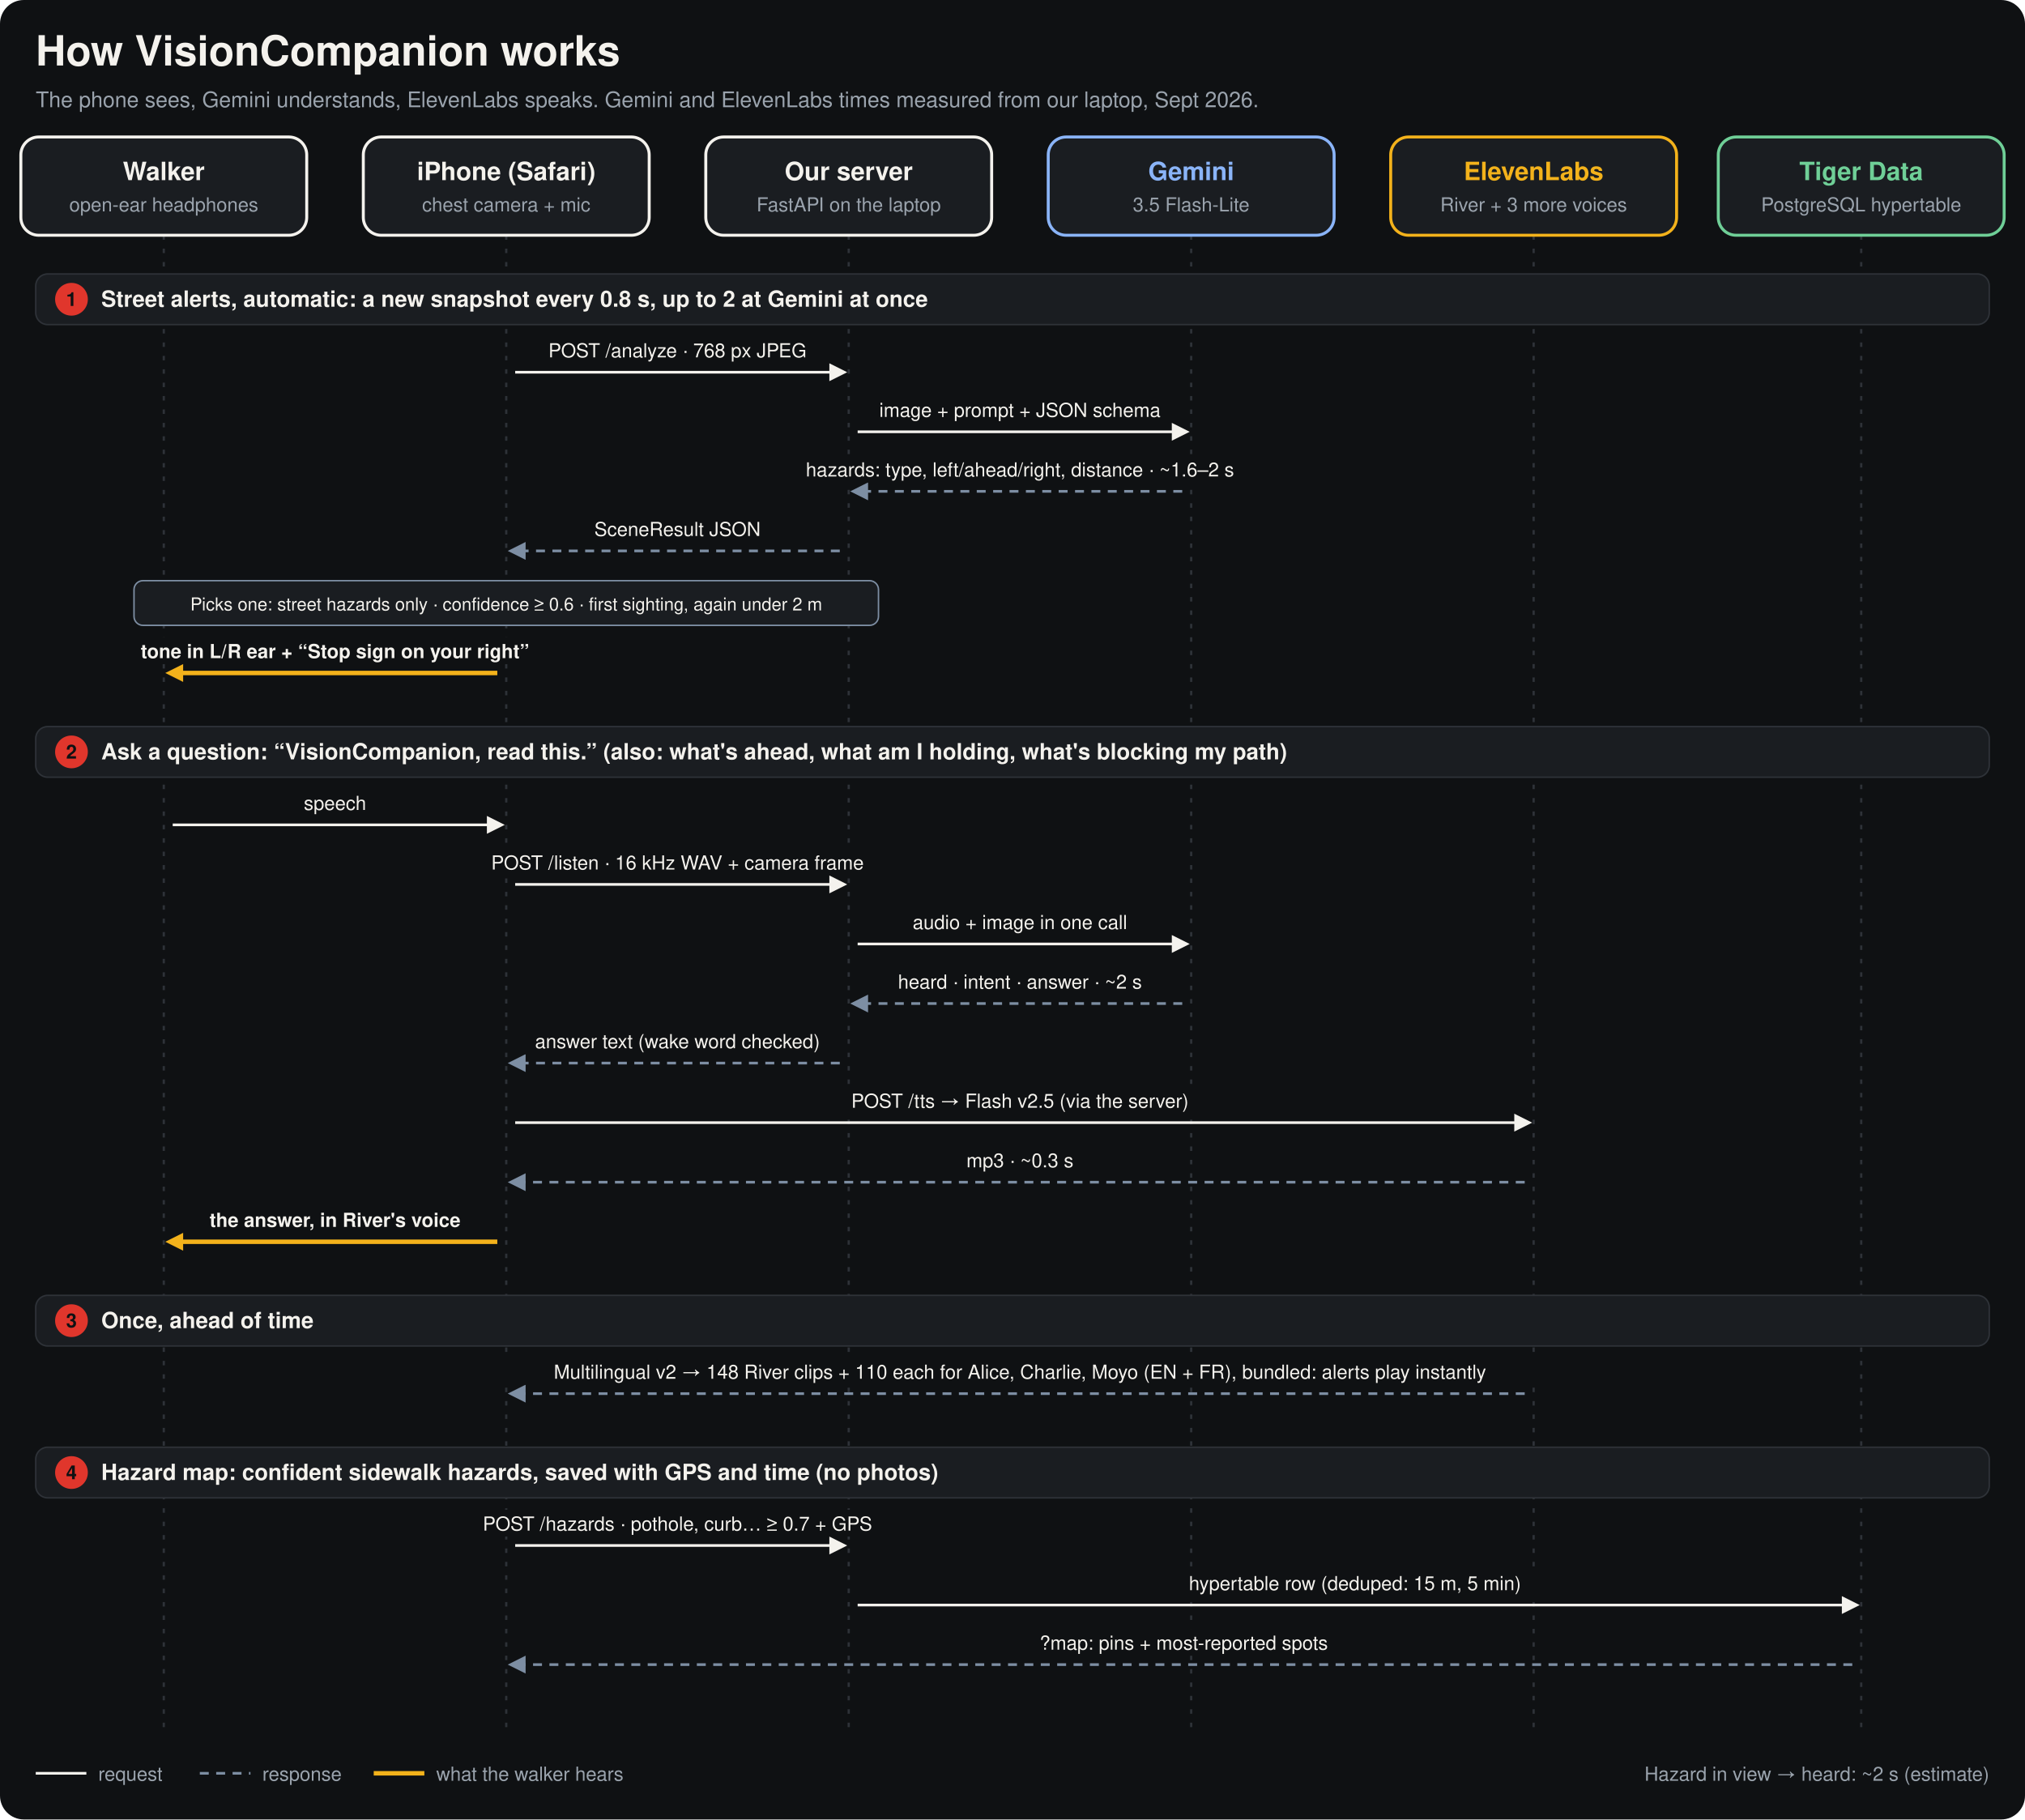
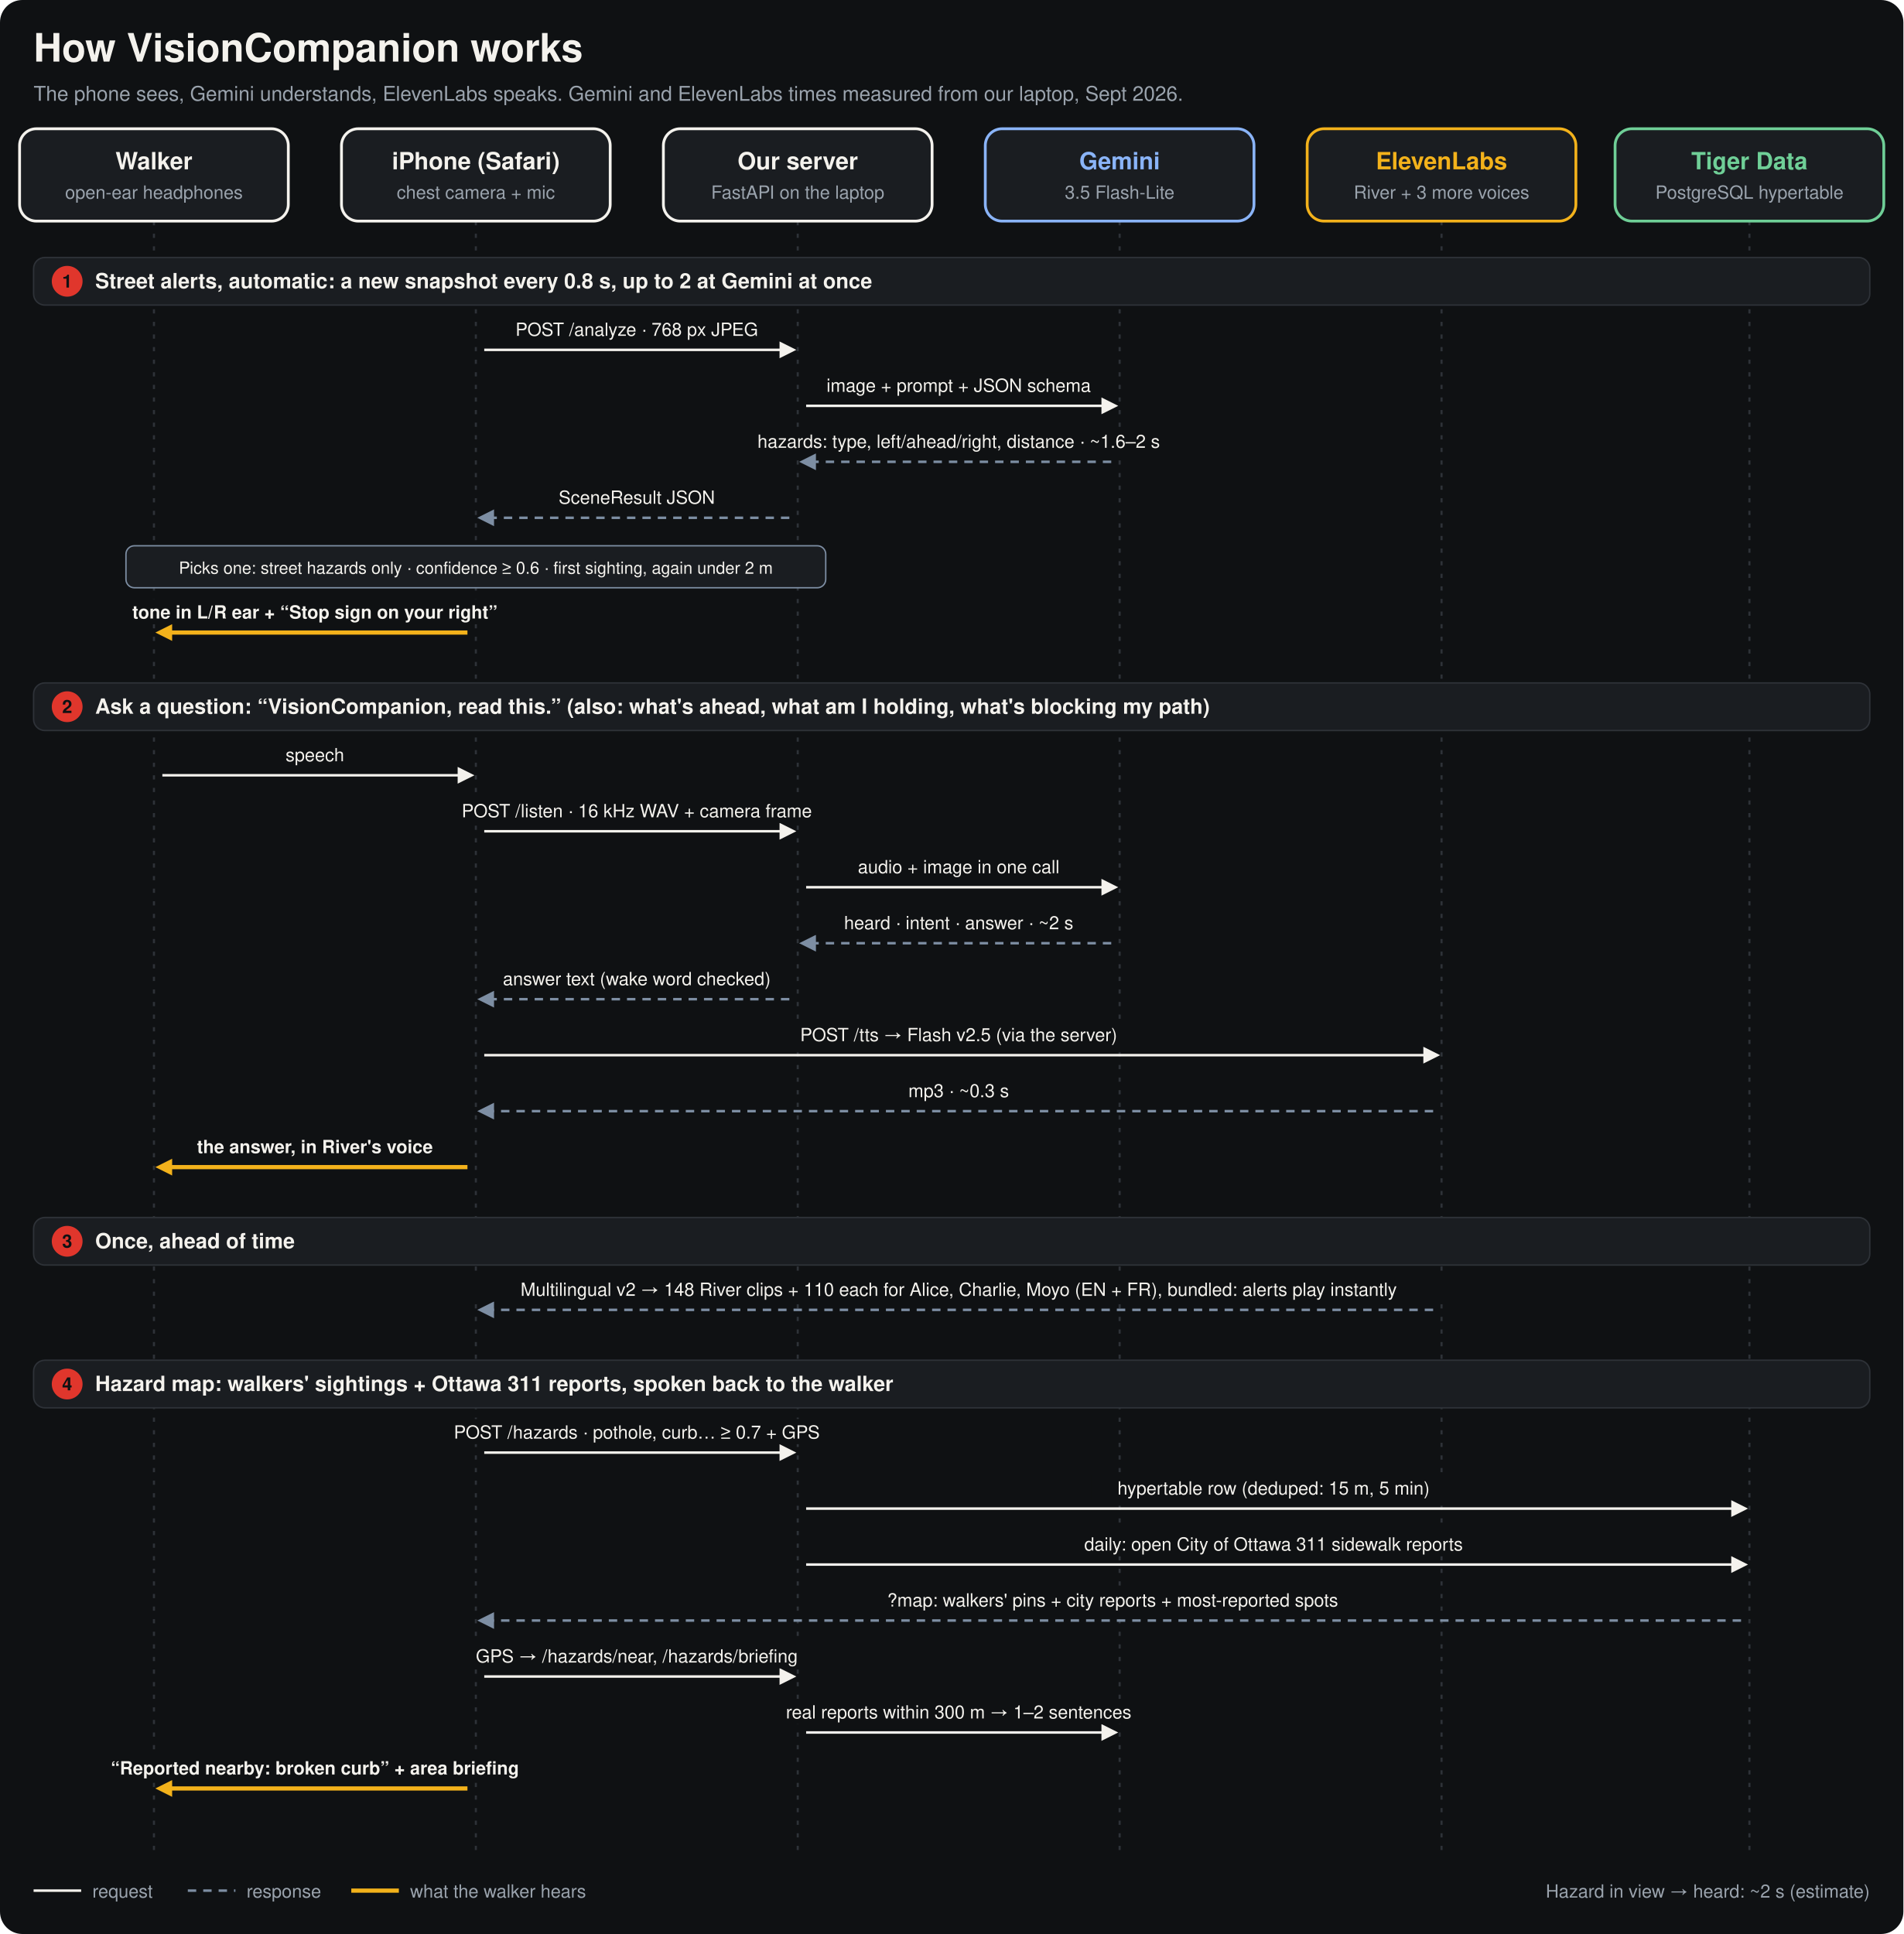
- <svg xmlns="http://www.w3.org/2000/svg" width="1360" height="1222" viewBox="0 0 1360 1222" font-family="-apple-system, BlinkMacSystemFont, 'Segoe UI', Helvetica, Arial, sans-serif">
-   <rect width="1360" height="1222" rx="16" fill="#0f1113" />
-   <line x1="110" y1="158" x2="110" y2="1162" stroke="#2e3238" stroke-width="1.5" stroke-dasharray="3 6" />
-   <line x1="340" y1="158" x2="340" y2="1162" stroke="#2e3238" stroke-width="1.5" stroke-dasharray="3 6" />
-   <line x1="570" y1="158" x2="570" y2="1162" stroke="#2e3238" stroke-width="1.5" stroke-dasharray="3 6" />
-   <line x1="800" y1="158" x2="800" y2="1162" stroke="#2e3238" stroke-width="1.5" stroke-dasharray="3 6" />
-   <line x1="1030" y1="158" x2="1030" y2="1162" stroke="#2e3238" stroke-width="1.5" stroke-dasharray="3 6" />
-   <line x1="1250" y1="158" x2="1250" y2="1162" stroke="#2e3238" stroke-width="1.5" stroke-dasharray="3 6" />
+ <svg xmlns="http://www.w3.org/2000/svg" width="1360" height="1382" viewBox="0 0 1360 1382" font-family="-apple-system, BlinkMacSystemFont, 'Segoe UI', Helvetica, Arial, sans-serif">
+   <rect width="1360" height="1382" rx="16" fill="#0f1113" />
+   <line x1="110" y1="158" x2="110" y2="1322" stroke="#2e3238" stroke-width="1.5" stroke-dasharray="3 6" />
+   <line x1="340" y1="158" x2="340" y2="1322" stroke="#2e3238" stroke-width="1.5" stroke-dasharray="3 6" />
+   <line x1="570" y1="158" x2="570" y2="1322" stroke="#2e3238" stroke-width="1.5" stroke-dasharray="3 6" />
+   <line x1="800" y1="158" x2="800" y2="1322" stroke="#2e3238" stroke-width="1.5" stroke-dasharray="3 6" />
+   <line x1="1030" y1="158" x2="1030" y2="1322" stroke="#2e3238" stroke-width="1.5" stroke-dasharray="3 6" />
+   <line x1="1250" y1="158" x2="1250" y2="1322" stroke="#2e3238" stroke-width="1.5" stroke-dasharray="3 6" />
  <rect x="24" y="184" width="1312" height="34" rx="8" fill="#1a1d21" stroke="#2e3238" />
  <circle cx="48" cy="201" r="11" fill="#e0362c" />
  <text x="48" y="205.5" font-size="13" fill="#0f1113" text-anchor="middle" font-weight="700">1</text>
  <text x="68" y="206" font-size="15" fill="#f4f2ed" font-weight="600">Street alerts, automatic: a new snapshot every 0.8 s, up to 2 at Gemini at once</text>
  <line x1="346" y1="250" x2="561" y2="250" stroke="#f4f2ed" stroke-width="1.8" />
  <path d="M569,250 L557,244 L557,256 Z" fill="#f4f2ed" />
  <rect x="357.9" y="226" width="194.2" height="18" fill="#0f1113" />
  <text x="455.0" y="240" font-size="13" fill="#f4f2ed" text-anchor="middle">POST /analyze · 768 px JPEG</text>
  <line x1="576" y1="290" x2="791" y2="290" stroke="#f4f2ed" stroke-width="1.8" />
  <path d="M799,290 L787,284 L787,296 Z" fill="#f4f2ed" />
  <rect x="584.6" y="266" width="200.8" height="18" fill="#0f1113" />
  <text x="685.0" y="280" font-size="13" fill="#f4f2ed" text-anchor="middle">image + prompt + JSON schema</text>
  <line x1="794" y1="330" x2="579" y2="330" stroke="#7d8ea3" stroke-width="1.8" stroke-dasharray="6 5" />
  <path d="M571,330 L583,324 L583,336 Z" fill="#7d8ea3" />
  <rect x="505.4" y="306" width="359.2" height="18" fill="#0f1113" />
  <text x="685.0" y="320" font-size="13" fill="#f4f2ed" text-anchor="middle">hazards: type, left/ahead/right, distance · ~1.6–2 s</text>
  <line x1="564" y1="370" x2="349" y2="370" stroke="#7d8ea3" stroke-width="1.8" stroke-dasharray="6 5" />
  <path d="M341,370 L353,364 L353,376 Z" fill="#7d8ea3" />
  <rect x="394.2" y="346" width="121.6" height="18" fill="#0f1113" />
  <text x="455.0" y="360" font-size="13" fill="#f4f2ed" text-anchor="middle">SceneResult JSON</text>
  <rect x="90.0" y="390" width="500" height="30" rx="6" fill="#1a1d21" stroke="#7d8ea3" />
  <text x="340" y="410" font-size="12" fill="#f4f2ed" text-anchor="middle">Picks one: street hazards only · confidence ≥ 0.6 · first sighting, again under 2 m</text>
  <line x1="334" y1="452" x2="119" y2="452" stroke="#f3b21b" stroke-width="3" />
  <path d="M111,452 L123,446 L123,458 Z" fill="#f3b21b" />
  <rect x="75.1" y="428" width="299.8" height="18" fill="#0f1113" />
  <text x="225.0" y="442" font-size="13" fill="#f4f2ed" text-anchor="middle" font-weight="600">tone in L/R ear + “Stop sign on your right”</text>
  <rect x="24" y="488" width="1312" height="34" rx="8" fill="#1a1d21" stroke="#2e3238" />
  <circle cx="48" cy="505" r="11" fill="#e0362c" />
  <text x="48" y="509.5" font-size="13" fill="#0f1113" text-anchor="middle" font-weight="700">2</text>
  <text x="68" y="510" font-size="15" fill="#f4f2ed" font-weight="600">Ask a question: “VisionCompanion, read this.” (also: what's ahead, what am I holding, what's blocking my path)</text>
  <line x1="116" y1="554" x2="331" y2="554" stroke="#f4f2ed" stroke-width="1.8" />
  <path d="M339,554 L327,548 L327,560 Z" fill="#f4f2ed" />
  <rect x="197.2" y="530" width="55.6" height="18" fill="#0f1113" />
  <text x="225.0" y="544" font-size="13" fill="#f4f2ed" text-anchor="middle">speech</text>
  <line x1="346" y1="594" x2="561" y2="594" stroke="#f4f2ed" stroke-width="1.8" />
  <path d="M569,594 L557,588 L557,600 Z" fill="#f4f2ed" />
  <rect x="315.0" y="570" width="280.0" height="18" fill="#0f1113" />
  <text x="455.0" y="584" font-size="13" fill="#f4f2ed" text-anchor="middle">POST /listen · 16 kHz WAV + camera frame</text>
  <line x1="576" y1="634" x2="791" y2="634" stroke="#f4f2ed" stroke-width="1.8" />
  <path d="M799,634 L787,628 L787,640 Z" fill="#f4f2ed" />
  <rect x="594.5" y="610" width="181.0" height="18" fill="#0f1113" />
  <text x="685.0" y="624" font-size="13" fill="#f4f2ed" text-anchor="middle">audio + image in one call</text>
  <line x1="794" y1="674" x2="579" y2="674" stroke="#7d8ea3" stroke-width="1.8" stroke-dasharray="6 5" />
  <path d="M571,674 L583,668 L583,680 Z" fill="#7d8ea3" />
  <rect x="578.0" y="650" width="214.0" height="18" fill="#0f1113" />
  <text x="685.0" y="664" font-size="13" fill="#f4f2ed" text-anchor="middle">heard · intent · answer · ~2 s</text>
  <line x1="564" y1="714" x2="349" y2="714" stroke="#7d8ea3" stroke-width="1.8" stroke-dasharray="6 5" />
  <path d="M341,714 L353,708 L353,720 Z" fill="#7d8ea3" />
  <rect x="344.7" y="690" width="220.6" height="18" fill="#0f1113" />
  <text x="455.0" y="704" font-size="13" fill="#f4f2ed" text-anchor="middle">answer text (wake word checked)</text>
  <line x1="346" y1="754" x2="1021" y2="754" stroke="#f4f2ed" stroke-width="1.8" />
  <path d="M1029,754 L1017,748 L1017,760 Z" fill="#f4f2ed" />
  <rect x="548.3" y="730" width="273.4" height="18" fill="#0f1113" />
  <text x="685.0" y="744" font-size="13" fill="#f4f2ed" text-anchor="middle">POST /tts → Flash v2.5 (via the server)</text>
  <line x1="1024" y1="794" x2="349" y2="794" stroke="#7d8ea3" stroke-width="1.8" stroke-dasharray="6 5" />
  <path d="M341,794 L353,788 L353,800 Z" fill="#7d8ea3" />
  <rect x="637.4" y="770" width="95.2" height="18" fill="#0f1113" />
  <text x="685.0" y="784" font-size="13" fill="#f4f2ed" text-anchor="middle">mp3 · ~0.3 s</text>
  <line x1="334" y1="834" x2="119" y2="834" stroke="#f3b21b" stroke-width="3" />
  <path d="M111,834 L123,828 L123,840 Z" fill="#f3b21b" />
  <rect x="124.6" y="810" width="200.8" height="18" fill="#0f1113" />
  <text x="225.0" y="824" font-size="13" fill="#f4f2ed" text-anchor="middle" font-weight="600">the answer, in River's voice</text>
  <rect x="24" y="870" width="1312" height="34" rx="8" fill="#1a1d21" stroke="#2e3238" />
  <circle cx="48" cy="887" r="11" fill="#e0362c" />
  <text x="48" y="891.5" font-size="13" fill="#0f1113" text-anchor="middle" font-weight="700">3</text>
  <text x="68" y="892" font-size="15" fill="#f4f2ed" font-weight="600">Once, ahead of time</text>
  <line x1="1024" y1="936" x2="349" y2="936" stroke="#7d8ea3" stroke-width="1.8" stroke-dasharray="6 5" />
  <path d="M341,936 L353,930 L353,942 Z" fill="#7d8ea3" />
  <rect x="310.7" y="912" width="748.6" height="18" fill="#0f1113" />
  <text x="685.0" y="926" font-size="13" fill="#f4f2ed" text-anchor="middle">Multilingual v2 → 148 River clips + 110 each for Alice, Charlie, Moyo (EN + FR), bundled: alerts play instantly</text>
  <rect x="24" y="972" width="1312" height="34" rx="8" fill="#1a1d21" stroke="#2e3238" />
  <circle cx="48" cy="989" r="11" fill="#e0362c" />
  <text x="48" y="993.5" font-size="13" fill="#0f1113" text-anchor="middle" font-weight="700">4</text>
-   <text x="68" y="994" font-size="15" fill="#f4f2ed" font-weight="600">Hazard map: confident sidewalk hazards, saved with GPS and time (no photos)</text>
+   <text x="68" y="994" font-size="15" fill="#f4f2ed" font-weight="600">Hazard map: walkers' sightings + Ottawa 311 reports, spoken back to the walker</text>
  <line x1="346" y1="1038" x2="561" y2="1038" stroke="#f4f2ed" stroke-width="1.8" />
  <path d="M569,1038 L557,1032 L557,1044 Z" fill="#f4f2ed" />
  <rect x="308.4" y="1014" width="293.2" height="18" fill="#0f1113" />
  <text x="455.0" y="1028" font-size="13" fill="#f4f2ed" text-anchor="middle">POST /hazards · pothole, curb… ≥ 0.7 + GPS</text>
  <line x1="576" y1="1078" x2="1241" y2="1078" stroke="#f4f2ed" stroke-width="1.8" />
  <path d="M1249,1078 L1237,1072 L1237,1084 Z" fill="#f4f2ed" />
  <rect x="779.9" y="1054" width="260.2" height="18" fill="#0f1113" />
  <text x="910.0" y="1068" font-size="13" fill="#f4f2ed" text-anchor="middle">hypertable row (deduped: 15 m, 5 min)</text>
-   <line x1="1244" y1="1118" x2="349" y2="1118" stroke="#7d8ea3" stroke-width="1.8" stroke-dasharray="6 5" />
-   <path d="M341,1118 L353,1112 L353,1124 Z" fill="#7d8ea3" />
-   <rect x="681.4" y="1094" width="227.2" height="18" fill="#0f1113" />
-   <text x="795.0" y="1108" font-size="13" fill="#f4f2ed" text-anchor="middle">?map: pins + most-reported spots</text>
+   <line x1="576" y1="1118" x2="1241" y2="1118" stroke="#f4f2ed" stroke-width="1.8" />
+   <path d="M1249,1118 L1237,1112 L1237,1124 Z" fill="#f4f2ed" />
+   <rect x="746.9" y="1094" width="326.2" height="18" fill="#0f1113" />
+   <text x="910.0" y="1108" font-size="13" fill="#f4f2ed" text-anchor="middle">daily: open City of Ottawa 311 sidewalk reports</text>
+   <line x1="1244" y1="1158" x2="349" y2="1158" stroke="#7d8ea3" stroke-width="1.8" stroke-dasharray="6 5" />
+   <path d="M341,1158 L353,1152 L353,1164 Z" fill="#7d8ea3" />
+   <rect x="602.2" y="1134" width="385.6" height="18" fill="#0f1113" />
+   <text x="795.0" y="1148" font-size="13" fill="#f4f2ed" text-anchor="middle">?map: walkers' pins + city reports + most-reported spots</text>
+   <line x1="346" y1="1198" x2="561" y2="1198" stroke="#f4f2ed" stroke-width="1.8" />
+   <path d="M569,1198 L557,1192 L557,1204 Z" fill="#f4f2ed" />
+   <rect x="321.6" y="1174" width="266.8" height="18" fill="#0f1113" />
+   <text x="455.0" y="1188" font-size="13" fill="#f4f2ed" text-anchor="middle">GPS → /hazards/near, /hazards/briefing</text>
+   <line x1="576" y1="1238" x2="791" y2="1238" stroke="#f4f2ed" stroke-width="1.8" />
+   <path d="M799,1238 L787,1232 L787,1244 Z" fill="#f4f2ed" />
+   <rect x="541.7" y="1214" width="286.6" height="18" fill="#0f1113" />
+   <text x="685.0" y="1228" font-size="13" fill="#f4f2ed" text-anchor="middle">real reports within 300 m → 1–2 sentences</text>
+   <line x1="334" y1="1278" x2="119" y2="1278" stroke="#f3b21b" stroke-width="3" />
+   <path d="M111,1278 L123,1272 L123,1284 Z" fill="#f3b21b" />
+   <rect x="65.2" y="1254" width="319.6" height="18" fill="#0f1113" />
+   <text x="225.0" y="1268" font-size="13" fill="#f4f2ed" text-anchor="middle" font-weight="600">“Reported nearby: broken curb” + area briefing</text>
  <rect x="14" y="92" width="192" height="66" rx="12" fill="#1a1d21" stroke="#f4f2ed" stroke-width="2" />
  <text x="110" y="121" font-size="17" fill="#f4f2ed" text-anchor="middle" font-weight="700">Walker</text>
  <text x="110" y="142" font-size="13" fill="#9aa3ad" text-anchor="middle" font-weight="400">open-ear headphones</text>
  <rect x="244" y="92" width="192" height="66" rx="12" fill="#1a1d21" stroke="#f4f2ed" stroke-width="2" />
  <text x="340" y="121" font-size="17" fill="#f4f2ed" text-anchor="middle" font-weight="700">iPhone (Safari)</text>
  <text x="340" y="142" font-size="13" fill="#9aa3ad" text-anchor="middle" font-weight="400">chest camera + mic</text>
  <rect x="474" y="92" width="192" height="66" rx="12" fill="#1a1d21" stroke="#f4f2ed" stroke-width="2" />
  <text x="570" y="121" font-size="17" fill="#f4f2ed" text-anchor="middle" font-weight="700">Our server</text>
  <text x="570" y="142" font-size="13" fill="#9aa3ad" text-anchor="middle" font-weight="400">FastAPI on the laptop</text>
  <rect x="704" y="92" width="192" height="66" rx="12" fill="#1a1d21" stroke="#8ab4f8" stroke-width="2" />
  <text x="800" y="121" font-size="17" fill="#8ab4f8" text-anchor="middle" font-weight="700">Gemini</text>
  <text x="800" y="142" font-size="13" fill="#9aa3ad" text-anchor="middle" font-weight="400">3.5 Flash-Lite</text>
  <rect x="934" y="92" width="192" height="66" rx="12" fill="#1a1d21" stroke="#f3b21b" stroke-width="2" />
  <text x="1030" y="121" font-size="17" fill="#f3b21b" text-anchor="middle" font-weight="700">ElevenLabs</text>
  <text x="1030" y="142" font-size="13" fill="#9aa3ad" text-anchor="middle" font-weight="400">River + 3 more voices</text>
  <rect x="1154" y="92" width="192" height="66" rx="12" fill="#1a1d21" stroke="#6fcf97" stroke-width="2" />
  <text x="1250" y="121" font-size="17" fill="#6fcf97" text-anchor="middle" font-weight="700">Tiger Data</text>
  <text x="1250" y="142" font-size="13" fill="#9aa3ad" text-anchor="middle" font-weight="400">PostgreSQL hypertable</text>
  <text x="24" y="44" font-size="28" fill="#f4f2ed" text-anchor="start" font-weight="700">How VisionCompanion works</text>
  <text x="24" y="72" font-size="14.5" fill="#9aa3ad" text-anchor="start" font-weight="400">The phone sees, Gemini understands, ElevenLabs speaks. Gemini and ElevenLabs times measured from our laptop, Sept 2026.</text>
-   <line x1="24" y1="1191" x2="58" y2="1191" stroke="#f4f2ed" stroke-width="1.8" />
-   <text x="66" y="1196" font-size="13" fill="#9aa3ad" text-anchor="start" font-weight="400">request</text>
-   <line x1="134.2" y1="1191" x2="168.2" y2="1191" stroke="#7d8ea3" stroke-width="1.8" stroke-dasharray="6 5" />
-   <text x="176.2" y="1196" font-size="13" fill="#9aa3ad" text-anchor="start" font-weight="400">response</text>
-   <line x1="251.0" y1="1191" x2="285.0" y2="1191" stroke="#f3b21b" stroke-width="3" />
-   <text x="293.0" y="1196" font-size="13" fill="#9aa3ad" text-anchor="start" font-weight="400">what the walker hears</text>
-   <text x="1336" y="1196" font-size="13" fill="#9aa3ad" text-anchor="end" font-weight="400">Hazard in view → heard: ~2 s (estimate)</text>
+   <line x1="24" y1="1351" x2="58" y2="1351" stroke="#f4f2ed" stroke-width="1.8" />
+   <text x="66" y="1356" font-size="13" fill="#9aa3ad" text-anchor="start" font-weight="400">request</text>
+   <line x1="134.2" y1="1351" x2="168.2" y2="1351" stroke="#7d8ea3" stroke-width="1.8" stroke-dasharray="6 5" />
+   <text x="176.2" y="1356" font-size="13" fill="#9aa3ad" text-anchor="start" font-weight="400">response</text>
+   <line x1="251.0" y1="1351" x2="285.0" y2="1351" stroke="#f3b21b" stroke-width="3" />
+   <text x="293.0" y="1356" font-size="13" fill="#9aa3ad" text-anchor="start" font-weight="400">what the walker hears</text>
+   <text x="1336" y="1356" font-size="13" fill="#9aa3ad" text-anchor="end" font-weight="400">Hazard in view → heard: ~2 s (estimate)</text>
</svg>
